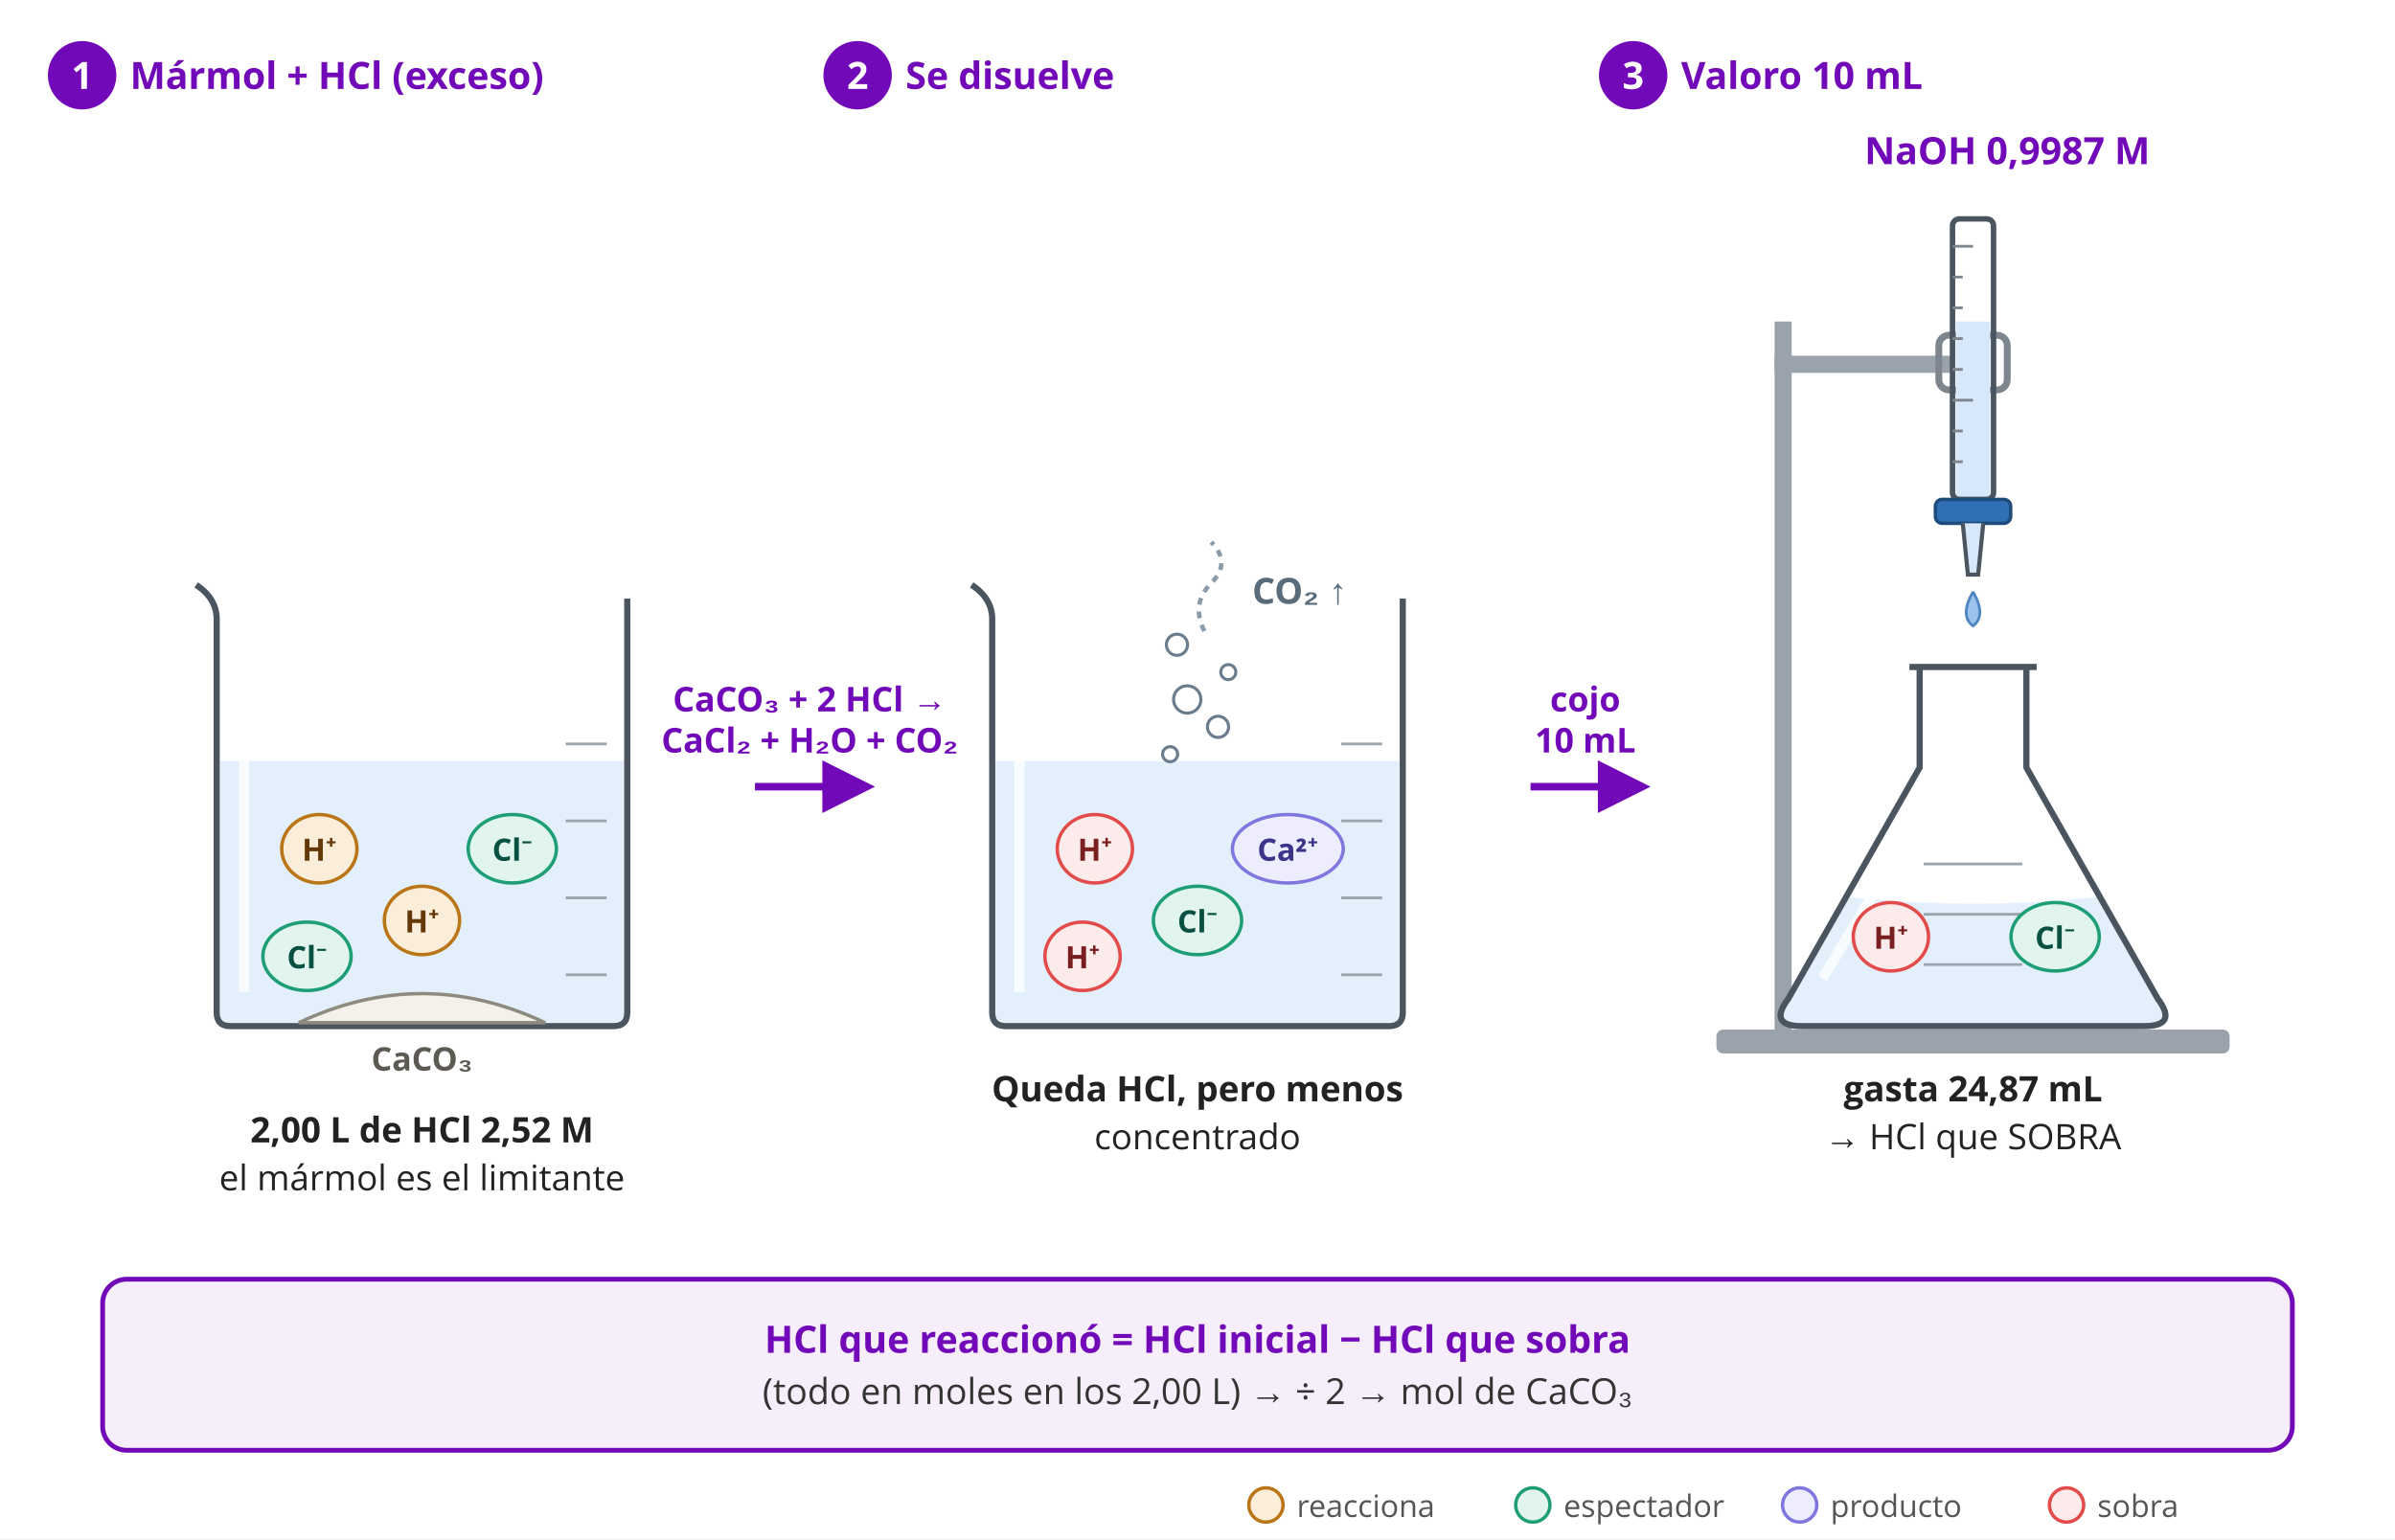
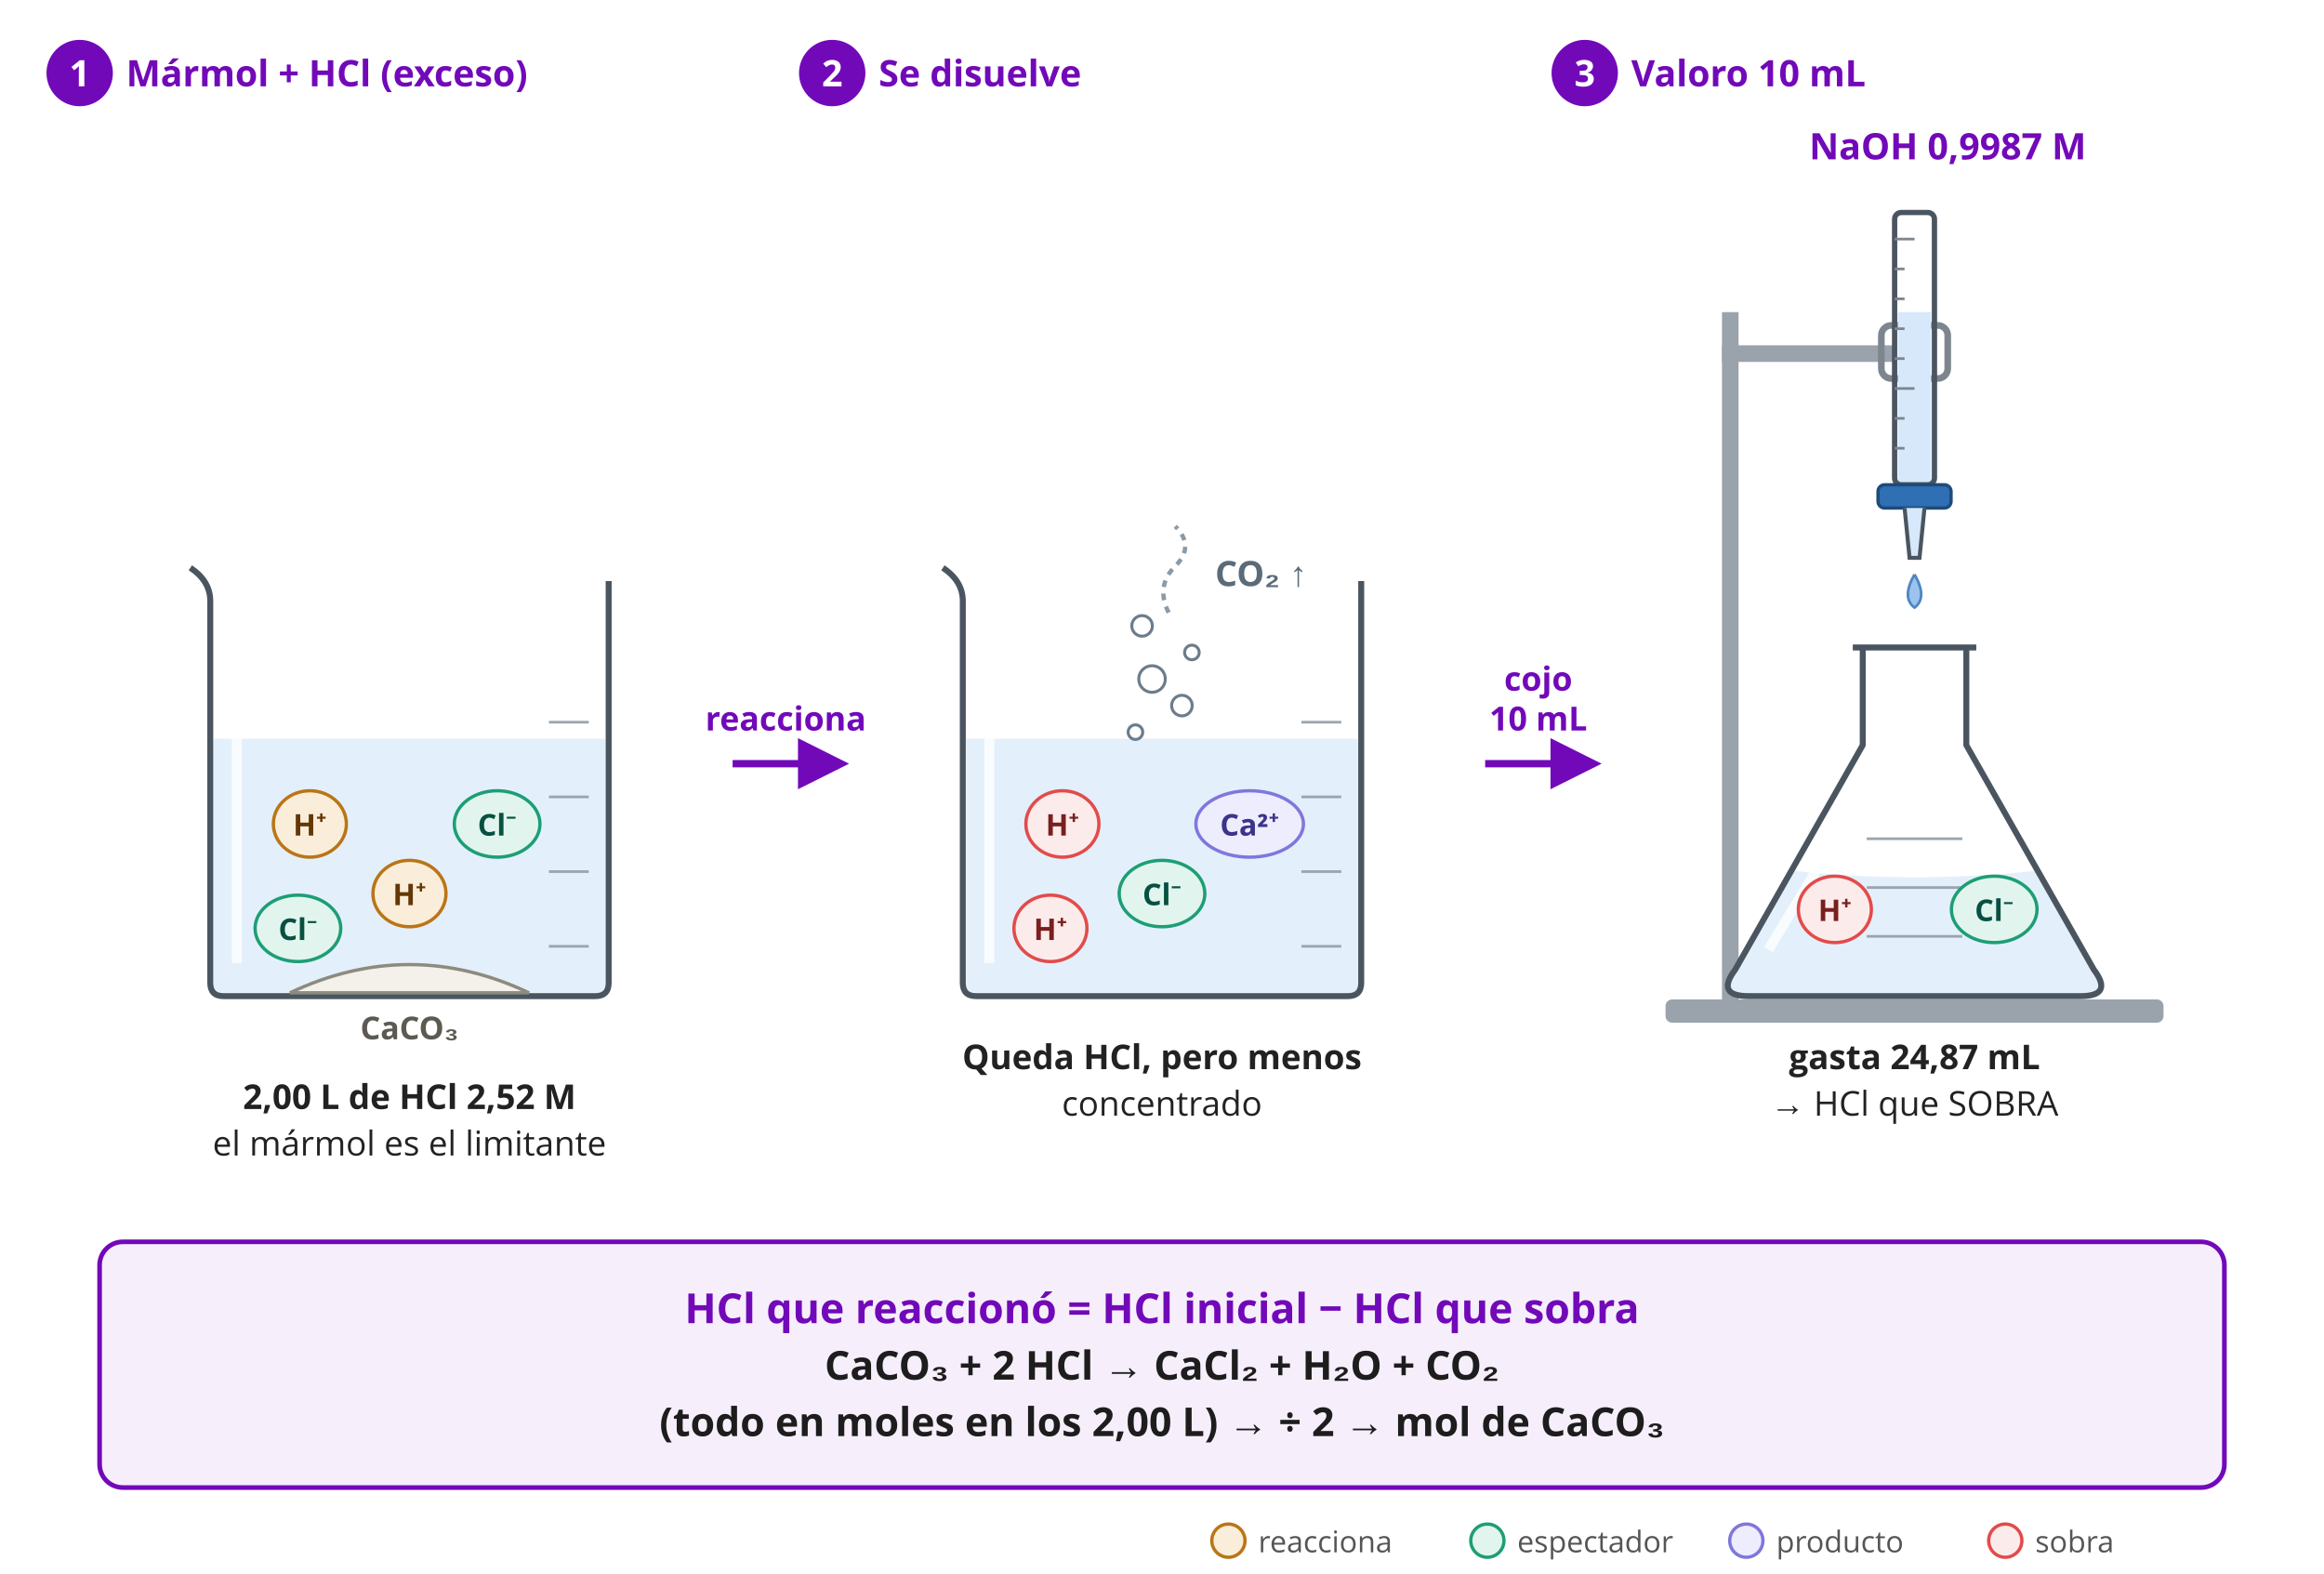
- <svg xmlns="http://www.w3.org/2000/svg" viewBox="0 0 700 450" width="700" height="450">
+ <svg xmlns="http://www.w3.org/2000/svg" viewBox="0 0 700 474" width="700" height="474">
  <defs>
    <marker id="pta" viewBox="0 0 10 10" refX="8" refY="5" markerWidth="7" markerHeight="7" orient="auto-start-reverse">
      <path d="M0 0 L10 5 L0 10 z" fill="#7209b9" />
    </marker>
  </defs>
-   <rect width="700" height="450" fill="white" />
+   <rect width="700" height="474" fill="white" />
  <circle cx="24.0" cy="22" r="10" fill="#7209b9" />
  <text x="24.0" y="26" text-anchor="middle" font-size="11" font-weight="bold" fill="white" font-family="Open Sans, Arial, sans-serif">1</text>
  <text x="40.0" y="26" text-anchor="start" font-size="11.5" font-weight="bold" fill="#7209b9" font-family="Open Sans, Arial, sans-serif" />
  <text x="38.0" y="26" text-anchor="start" font-size="11" font-weight="bold" fill="#7209b9" font-family="Open Sans, Arial, sans-serif">Mármol + HCl (exceso)</text>
  <rect x="64.333" y="222.5" width="118" height="76.5" fill="#e3f0fb" />
  <path d="M57.333 171 Q63.333 175 63.333 181 V296 Q63.333 300 67.333 300 H179.333 Q183.333 300 183.333 296 V175" fill="none" stroke="#4a5560" stroke-width="1.8" />
  <line x1="165.333" y1="285.0" x2="177.333" y2="285.0" stroke="#9aa5ae" stroke-width=".8" />
  <line x1="165.333" y1="262.5" x2="177.333" y2="262.5" stroke="#9aa5ae" stroke-width=".8" />
  <line x1="165.333" y1="240.0" x2="177.333" y2="240.0" stroke="#9aa5ae" stroke-width=".8" />
  <line x1="165.333" y1="217.5" x2="177.333" y2="217.5" stroke="#9aa5ae" stroke-width=".8" />
  <line x1="71.333" y1="189" x2="71.333" y2="290" stroke="white" stroke-width="3" opacity=".8" />
  <path d="M87.333 299 Q123.333 282 159.333 299 Z" fill="#f3f1ea" stroke="#8d8a80" />
  <text x="123.333" y="313" text-anchor="middle" font-size="9.5" font-weight="bold" fill="#5c5a52" font-family="Open Sans, Arial, sans-serif">CaCO₃</text>
  <ellipse cx="93.333" cy="248.15" rx="11" ry="10" fill="#FAEEDA" stroke="#BA7517" stroke-width="1" />
  <text x="93.333" y="251.65" text-anchor="middle" font-size="9" font-weight="bold" fill="#633806" font-family="Open Sans, Arial, sans-serif">H⁺</text>
  <ellipse cx="149.733" cy="248.15" rx="12.9" ry="10" fill="#E1F5EE" stroke="#1D9E75" stroke-width="1" />
  <text x="149.733" y="251.65" text-anchor="middle" font-size="9" font-weight="bold" fill="#085041" font-family="Open Sans, Arial, sans-serif">Cl⁻</text>
  <ellipse cx="123.333" cy="269.11" rx="11" ry="10" fill="#FAEEDA" stroke="#BA7517" stroke-width="1" />
  <text x="123.333" y="272.61" text-anchor="middle" font-size="9" font-weight="bold" fill="#633806" font-family="Open Sans, Arial, sans-serif">H⁺</text>
  <ellipse cx="89.733" cy="279.59" rx="12.9" ry="10" fill="#E1F5EE" stroke="#1D9E75" stroke-width="1" />
  <text x="89.733" y="283.09" text-anchor="middle" font-size="9" font-weight="bold" fill="#085041" font-family="Open Sans, Arial, sans-serif">Cl⁻</text>
  <text x="123.333" y="334" text-anchor="middle" font-size="10.3" font-weight="bold" fill="#222" font-family="Open Sans, Arial, sans-serif">2,00 L de HCl 2,52 M</text>
  <text x="123.333" y="348" text-anchor="middle" font-size="10.3" font-weight="normal" fill="#222" font-family="Open Sans, Arial, sans-serif">el mármol es el limitante</text>
  <path d="M220.667 230 L252.667 230" fill="none" stroke="#7209b9" stroke-width="2.2" marker-end="url(#pta)" />
-   <text x="236.667" y="208.0" text-anchor="middle" font-size="10" font-weight="bold" fill="#7209b9" font-family="Open Sans, Arial, sans-serif">CaCO₃ + 2 HCl →</text>
-   <text x="236.667" y="220.0" text-anchor="middle" font-size="10" font-weight="bold" fill="#7209b9" font-family="Open Sans, Arial, sans-serif">CaCl₂ + H₂O + CO₂</text>
+   <text x="236.667" y="220.0" text-anchor="middle" font-size="10" font-weight="bold" fill="#7209b9" font-family="Open Sans, Arial, sans-serif">reacciona</text>
  <circle cx="250.667" cy="22" r="10" fill="#7209b9" />
  <text x="250.667" y="26" text-anchor="middle" font-size="11" font-weight="bold" fill="white" font-family="Open Sans, Arial, sans-serif">2</text>
  <text x="266.667" y="26" text-anchor="start" font-size="11.5" font-weight="bold" fill="#7209b9" font-family="Open Sans, Arial, sans-serif" />
  <text x="264.667" y="26" text-anchor="start" font-size="11" font-weight="bold" fill="#7209b9" font-family="Open Sans, Arial, sans-serif">Se disuelve</text>
  <rect x="291.0" y="222.5" width="118" height="76.5" fill="#e3f0fb" />
  <path d="M284.0 171 Q290.0 175 290.0 181 V296 Q290.0 300 294.0 300 H406.0 Q410.0 300 410.0 296 V175" fill="none" stroke="#4a5560" stroke-width="1.8" />
  <line x1="392.0" y1="285.0" x2="404.0" y2="285.0" stroke="#9aa5ae" stroke-width=".8" />
  <line x1="392.0" y1="262.5" x2="404.0" y2="262.5" stroke="#9aa5ae" stroke-width=".8" />
  <line x1="392.0" y1="240.0" x2="404.0" y2="240.0" stroke="#9aa5ae" stroke-width=".8" />
  <line x1="392.0" y1="217.5" x2="404.0" y2="217.5" stroke="#9aa5ae" stroke-width=".8" />
  <line x1="298.0" y1="189" x2="298.0" y2="290" stroke="white" stroke-width="3" opacity=".8" />
  <ellipse cx="320.0" cy="248.15" rx="11" ry="10" fill="#FCEBEB" stroke="#E24B4A" stroke-width="1" />
  <text x="320.0" y="251.65" text-anchor="middle" font-size="9" font-weight="bold" fill="#791F1F" font-family="Open Sans, Arial, sans-serif">H⁺</text>
  <ellipse cx="376.4" cy="248.15" rx="16.2" ry="10" fill="#EEEDFE" stroke="#7F77DD" stroke-width="1" />
  <text x="376.4" y="251.65" text-anchor="middle" font-size="9" font-weight="bold" fill="#3C3489" font-family="Open Sans, Arial, sans-serif">Ca²⁺</text>
  <ellipse cx="350.0" cy="269.11" rx="12.9" ry="10" fill="#E1F5EE" stroke="#1D9E75" stroke-width="1" />
  <text x="350.0" y="272.61" text-anchor="middle" font-size="9" font-weight="bold" fill="#085041" font-family="Open Sans, Arial, sans-serif">Cl⁻</text>
  <ellipse cx="316.4" cy="279.59" rx="11" ry="10" fill="#FCEBEB" stroke="#E24B4A" stroke-width="1" />
  <text x="316.4" y="283.09" text-anchor="middle" font-size="9" font-weight="bold" fill="#791F1F" font-family="Open Sans, Arial, sans-serif">H⁺</text>
  <circle cx="342.0" cy="220.5" r="2.2" fill="white" stroke="#6b7c8c" stroke-width=".9" />
  <circle cx="356.0" cy="212.5" r="3.1" fill="white" stroke="#6b7c8c" stroke-width=".9" />
  <circle cx="347.0" cy="204.5" r="4.0" fill="white" stroke="#6b7c8c" stroke-width=".9" />
  <circle cx="359.0" cy="196.5" r="2.2" fill="white" stroke="#6b7c8c" stroke-width=".9" />
  <circle cx="344.0" cy="188.5" r="3.1" fill="white" stroke="#6b7c8c" stroke-width=".9" />
  <text x="366.0" y="176.5" text-anchor="start" font-size="10.5" font-weight="bold" fill="#5a6b7a" font-family="Open Sans, Arial, sans-serif">CO₂ ↑</text>
  <path d="M352.0 184.5 q-4 -8 2 -14 q6 -6 0 -12" fill="none" stroke="#8a9aa8" stroke-width="1.3" stroke-dasharray="2 2" />
  <text x="350.0" y="322" text-anchor="middle" font-size="10.3" font-weight="bold" fill="#222" font-family="Open Sans, Arial, sans-serif">Queda HCl, pero menos</text>
  <text x="350.0" y="336" text-anchor="middle" font-size="10.3" font-weight="normal" fill="#222" font-family="Open Sans, Arial, sans-serif">concentrado</text>
  <path d="M447.333 230 L479.333 230" fill="none" stroke="#7209b9" stroke-width="2.2" marker-end="url(#pta)" />
  <text x="463.333" y="208.0" text-anchor="middle" font-size="10" font-weight="bold" fill="#7209b9" font-family="Open Sans, Arial, sans-serif">cojo</text>
  <text x="463.333" y="220.0" text-anchor="middle" font-size="10" font-weight="bold" fill="#7209b9" font-family="Open Sans, Arial, sans-serif">10 mL</text>
  <circle cx="477.333" cy="22" r="10" fill="#7209b9" />
  <text x="477.333" y="26" text-anchor="middle" font-size="11" font-weight="bold" fill="white" font-family="Open Sans, Arial, sans-serif">3</text>
  <text x="493.333" y="26" text-anchor="start" font-size="11.5" font-weight="bold" fill="#7209b9" font-family="Open Sans, Arial, sans-serif" />
  <text x="491.333" y="26" text-anchor="start" font-size="11" font-weight="bold" fill="#7209b9" font-family="Open Sans, Arial, sans-serif">Valoro 10 mL</text>
  <rect x="518.667" y="94" width="5" height="207" fill="#9aa3ab" />
  <rect x="501.667" y="301" width="150" height="7" rx="2" fill="#9aa3ab" />
  <rect x="518.667" y="104" width="52" height="5" fill="#9aa3ab" />
  <rect x="566.667" y="98" width="20" height="16" rx="3" fill="none" stroke="#7d868e" stroke-width="2" />
  <rect x="571.667" y="94" width="10" height="52" fill="#d8e8fb" />
  <rect x="570.667" y="64" width="12" height="82" rx="2" fill="none" stroke="#4a5560" stroke-width="1.6" />
  <line x1="570.667" y1="72" x2="576.667" y2="72" stroke="#7d868e" stroke-width=".8" />
  <line x1="570.667" y1="81" x2="573.667" y2="81" stroke="#7d868e" stroke-width=".8" />
  <line x1="570.667" y1="90" x2="573.667" y2="90" stroke="#7d868e" stroke-width=".8" />
  <line x1="570.667" y1="99" x2="573.667" y2="99" stroke="#7d868e" stroke-width=".8" />
  <line x1="570.667" y1="108" x2="573.667" y2="108" stroke="#7d868e" stroke-width=".8" />
  <line x1="570.667" y1="117" x2="576.667" y2="117" stroke="#7d868e" stroke-width=".8" />
  <line x1="570.667" y1="126" x2="573.667" y2="126" stroke="#7d868e" stroke-width=".8" />
  <line x1="570.667" y1="135" x2="573.667" y2="135" stroke="#7d868e" stroke-width=".8" />
  <rect x="565.667" y="146" width="22" height="7" rx="2" fill="#2f6fb3" stroke="#1e4b7a" />
  <path d="M573.667 153 L575.167 168 H578.167 L579.667 153" fill="#d8e8fb" stroke="#4a5560" stroke-width="1.2" />
  <path d="M576.667 173 q-4 7 0 10 q4 -3 0 -10" fill="#9cc3ee" stroke="#4f86c2" stroke-width=".8" />
  <text x="586.667" y="48.0" text-anchor="middle" font-size="11.0" font-weight="bold" fill="#7209b9" font-family="Open Sans, Arial, sans-serif">NaOH 0,9987 M</text>
  <path d="M539.594 262.2 Q576.667 266.2 613.739 262.2 L630.667 292 Q636.667 300 626.667 300 H526.667 Q516.667 300 522.667 292 Z" fill="#e3f0fb" stroke="none" />
  <path d="M558.067 195 H595.267 M561.067 195 V224.4 L522.667 292 Q516.667 300 526.667 300 H626.667 Q636.667 300 630.667 292 L592.267 224.4 V195" fill="none" stroke="#4a5560" stroke-width="1.8" stroke-linejoin="round" />
  <path d="M532.667 286 L565.067 232.4" stroke="white" stroke-width="3" opacity=".8" />
  <line x1="562.267" y1="282.0" x2="591.067" y2="282.0" stroke="#9aa5ae" stroke-width=".8" />
  <line x1="562.267" y1="267.3" x2="591.067" y2="267.3" stroke="#9aa5ae" stroke-width=".8" />
  <line x1="562.267" y1="252.6" x2="591.067" y2="252.6" stroke="#9aa5ae" stroke-width=".8" />
  <ellipse cx="552.667" cy="273.876" rx="11" ry="10" fill="#FCEBEB" stroke="#E24B4A" stroke-width="1" />
  <text x="552.667" y="277.376" text-anchor="middle" font-size="9" font-weight="bold" fill="#791F1F" font-family="Open Sans, Arial, sans-serif">H⁺</text>
  <ellipse cx="600.667" cy="273.876" rx="12.9" ry="10" fill="#E1F5EE" stroke="#1D9E75" stroke-width="1" />
  <text x="600.667" y="277.376" text-anchor="middle" font-size="9" font-weight="bold" fill="#085041" font-family="Open Sans, Arial, sans-serif">Cl⁻</text>
  <text x="576.667" y="322" text-anchor="middle" font-size="10.3" font-weight="bold" fill="#222" font-family="Open Sans, Arial, sans-serif">gasta 24,87 mL</text>
  <text x="576.667" y="336" text-anchor="middle" font-size="10.3" font-weight="normal" fill="#222" font-family="Open Sans, Arial, sans-serif">→ HCl que SOBRA</text>
-   <rect x="30" y="374" width="640" height="50" rx="7" fill="#f6effb" stroke="#7209b9" stroke-width="1.4" />
-   <text x="350.0" y="395.5" text-anchor="middle" font-size="11" font-weight="bold" fill="#7209b9" font-family="Open Sans, Arial, sans-serif">HCl que reaccionó = HCl inicial − HCl que sobra</text>
-   <text x="350.0" y="410.5" text-anchor="middle" font-size="10.5" font-weight="normal" fill="#333" font-family="Open Sans, Arial, sans-serif">(todo en moles en los 2,00 L) → ÷ 2 → mol de CaCO₃</text>
-   <circle cx="370" cy="440" r="5" fill="#FAEEDA" stroke="#BA7517" />
-   <text x="379" y="443.5" text-anchor="start" font-size="9" font-weight="normal" fill="#555" font-family="Open Sans, Arial, sans-serif">reacciona</text>
-   <circle cx="448" cy="440" r="5" fill="#E1F5EE" stroke="#1D9E75" />
-   <text x="457" y="443.5" text-anchor="start" font-size="9" font-weight="normal" fill="#555" font-family="Open Sans, Arial, sans-serif">espectador</text>
-   <circle cx="526" cy="440" r="5" fill="#EEEDFE" stroke="#7F77DD" />
-   <text x="535" y="443.5" text-anchor="start" font-size="9" font-weight="normal" fill="#555" font-family="Open Sans, Arial, sans-serif">producto</text>
-   <circle cx="604" cy="440" r="5" fill="#FCEBEB" stroke="#E24B4A" />
-   <text x="613" y="443.5" text-anchor="start" font-size="9" font-weight="normal" fill="#555" font-family="Open Sans, Arial, sans-serif">sobra</text>
+   <rect x="30" y="374" width="640" height="74" rx="7" fill="#f6effb" stroke="#7209b9" stroke-width="1.4" />
+   <text x="350.0" y="398.5" text-anchor="middle" font-size="12.5" font-weight="bold" fill="#7209b9" font-family="Open Sans, Arial, sans-serif">HCl que reaccionó = HCl inicial − HCl que sobra</text>
+   <text x="350.0" y="415.5" text-anchor="middle" font-size="12" font-weight="bold" fill="#1d1d1d" font-family="Open Sans, Arial, sans-serif">CaCO₃ + 2 HCl → CaCl₂ + H₂O + CO₂</text>
+   <text x="350.0" y="432.5" text-anchor="middle" font-size="12" font-weight="bold" fill="#1d1d1d" font-family="Open Sans, Arial, sans-serif">(todo en moles en los 2,00 L) → ÷ 2 → mol de CaCO₃</text>
+   <circle cx="370" cy="464" r="5" fill="#FAEEDA" stroke="#BA7517" />
+   <text x="379" y="467.5" text-anchor="start" font-size="9" font-weight="normal" fill="#555" font-family="Open Sans, Arial, sans-serif">reacciona</text>
+   <circle cx="448" cy="464" r="5" fill="#E1F5EE" stroke="#1D9E75" />
+   <text x="457" y="467.5" text-anchor="start" font-size="9" font-weight="normal" fill="#555" font-family="Open Sans, Arial, sans-serif">espectador</text>
+   <circle cx="526" cy="464" r="5" fill="#EEEDFE" stroke="#7F77DD" />
+   <text x="535" y="467.5" text-anchor="start" font-size="9" font-weight="normal" fill="#555" font-family="Open Sans, Arial, sans-serif">producto</text>
+   <circle cx="604" cy="464" r="5" fill="#FCEBEB" stroke="#E24B4A" />
+   <text x="613" y="467.5" text-anchor="start" font-size="9" font-weight="normal" fill="#555" font-family="Open Sans, Arial, sans-serif">sobra</text>
</svg>
